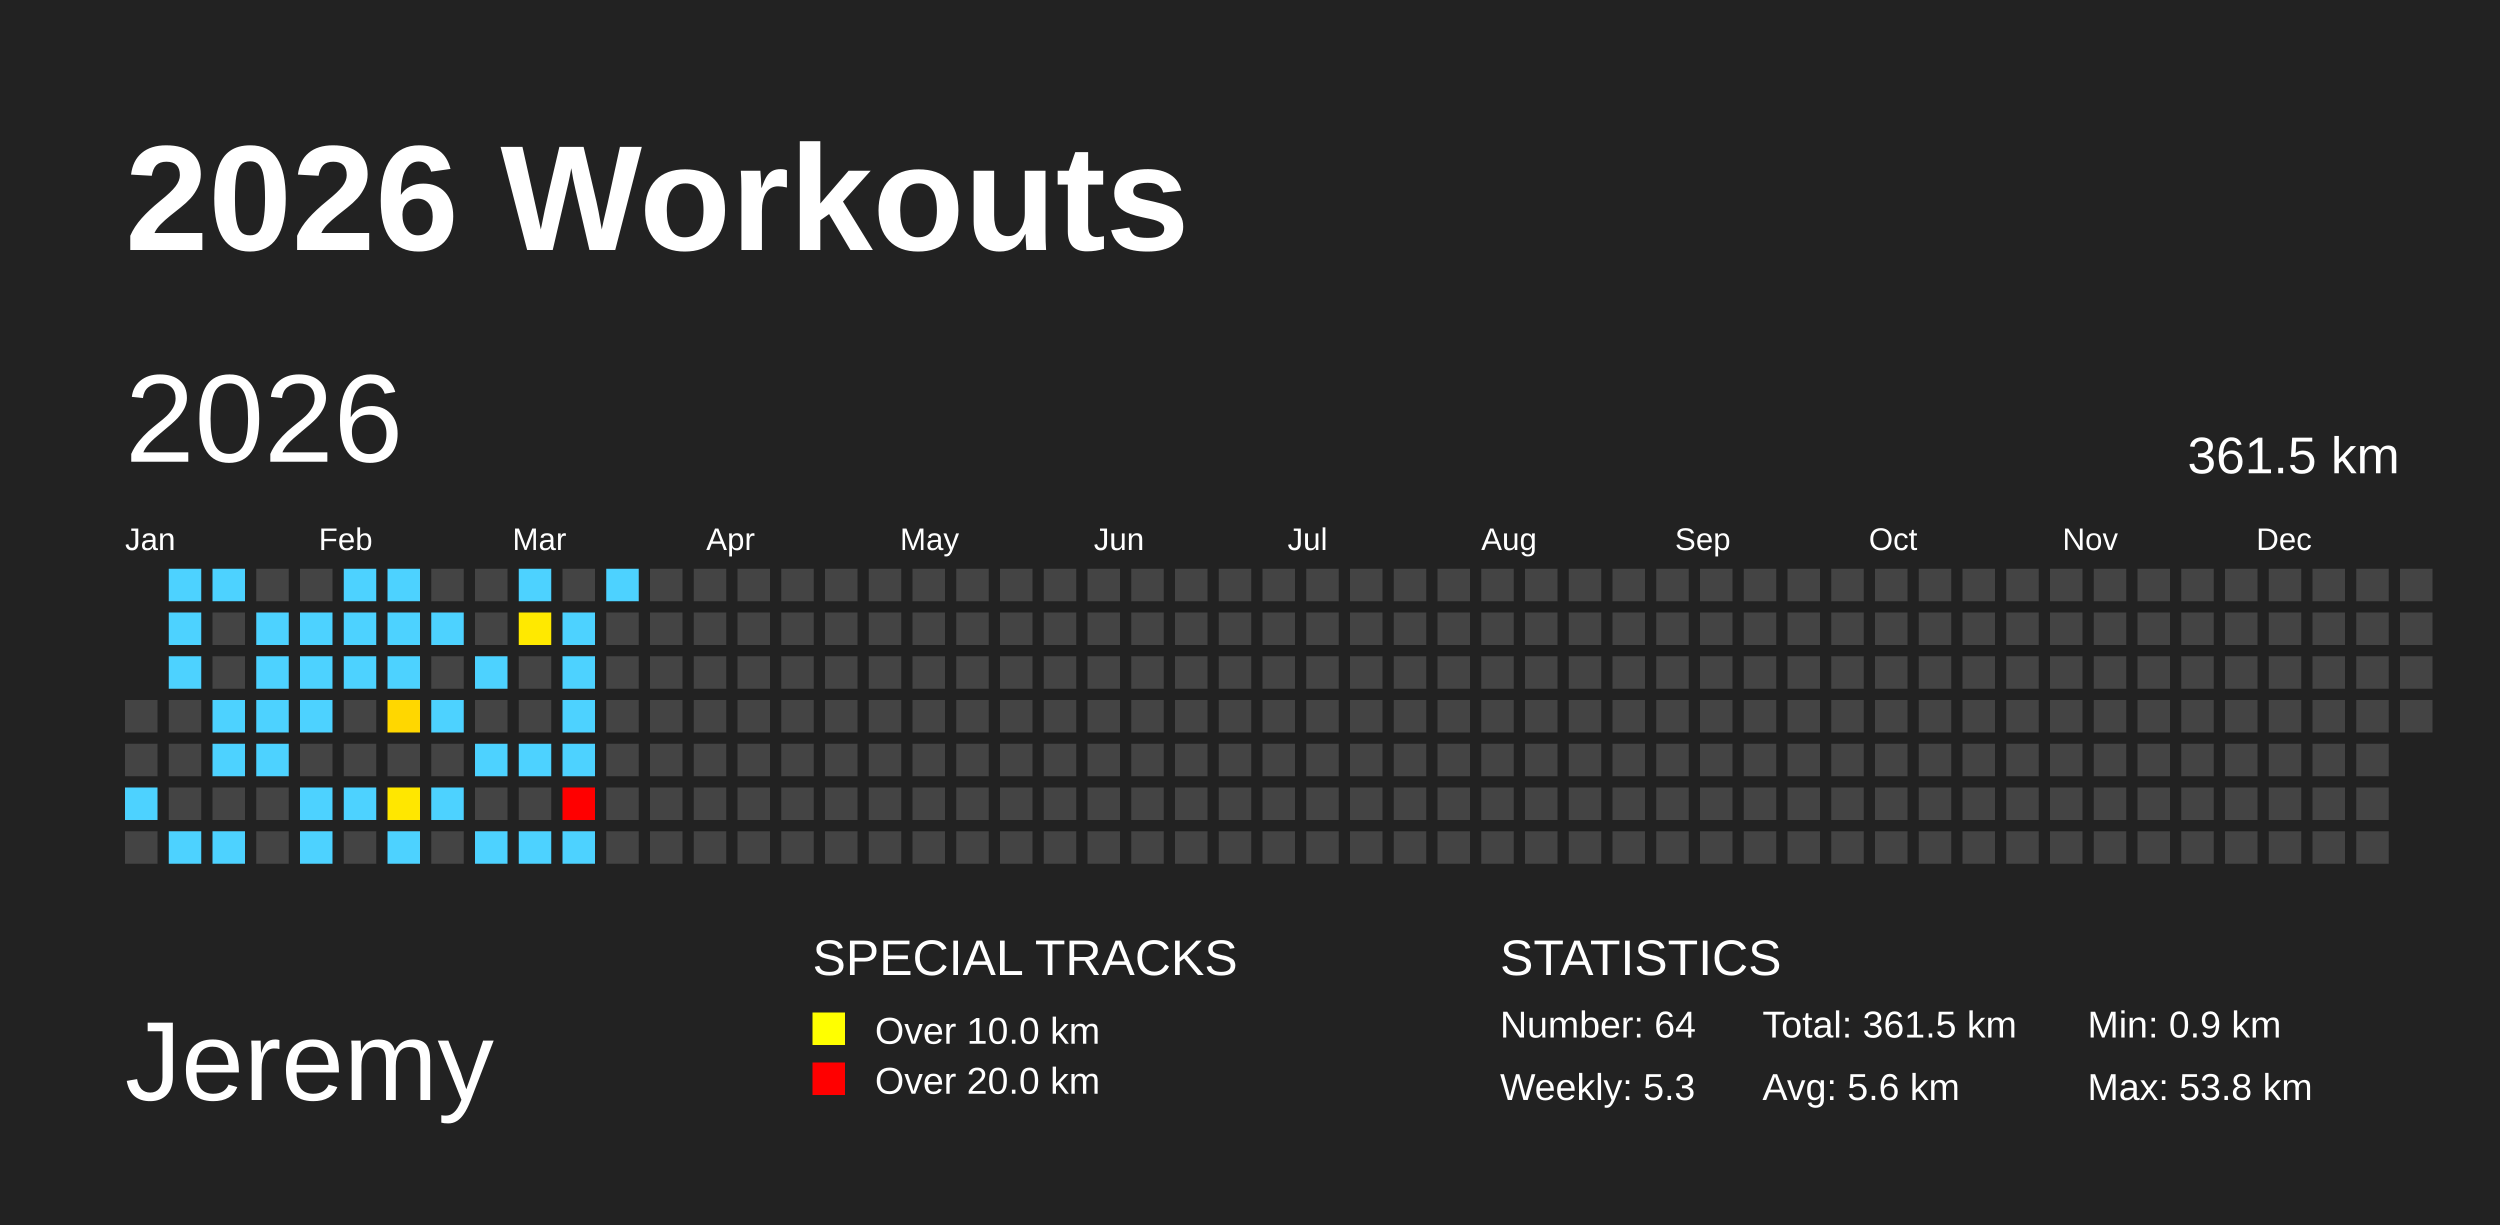
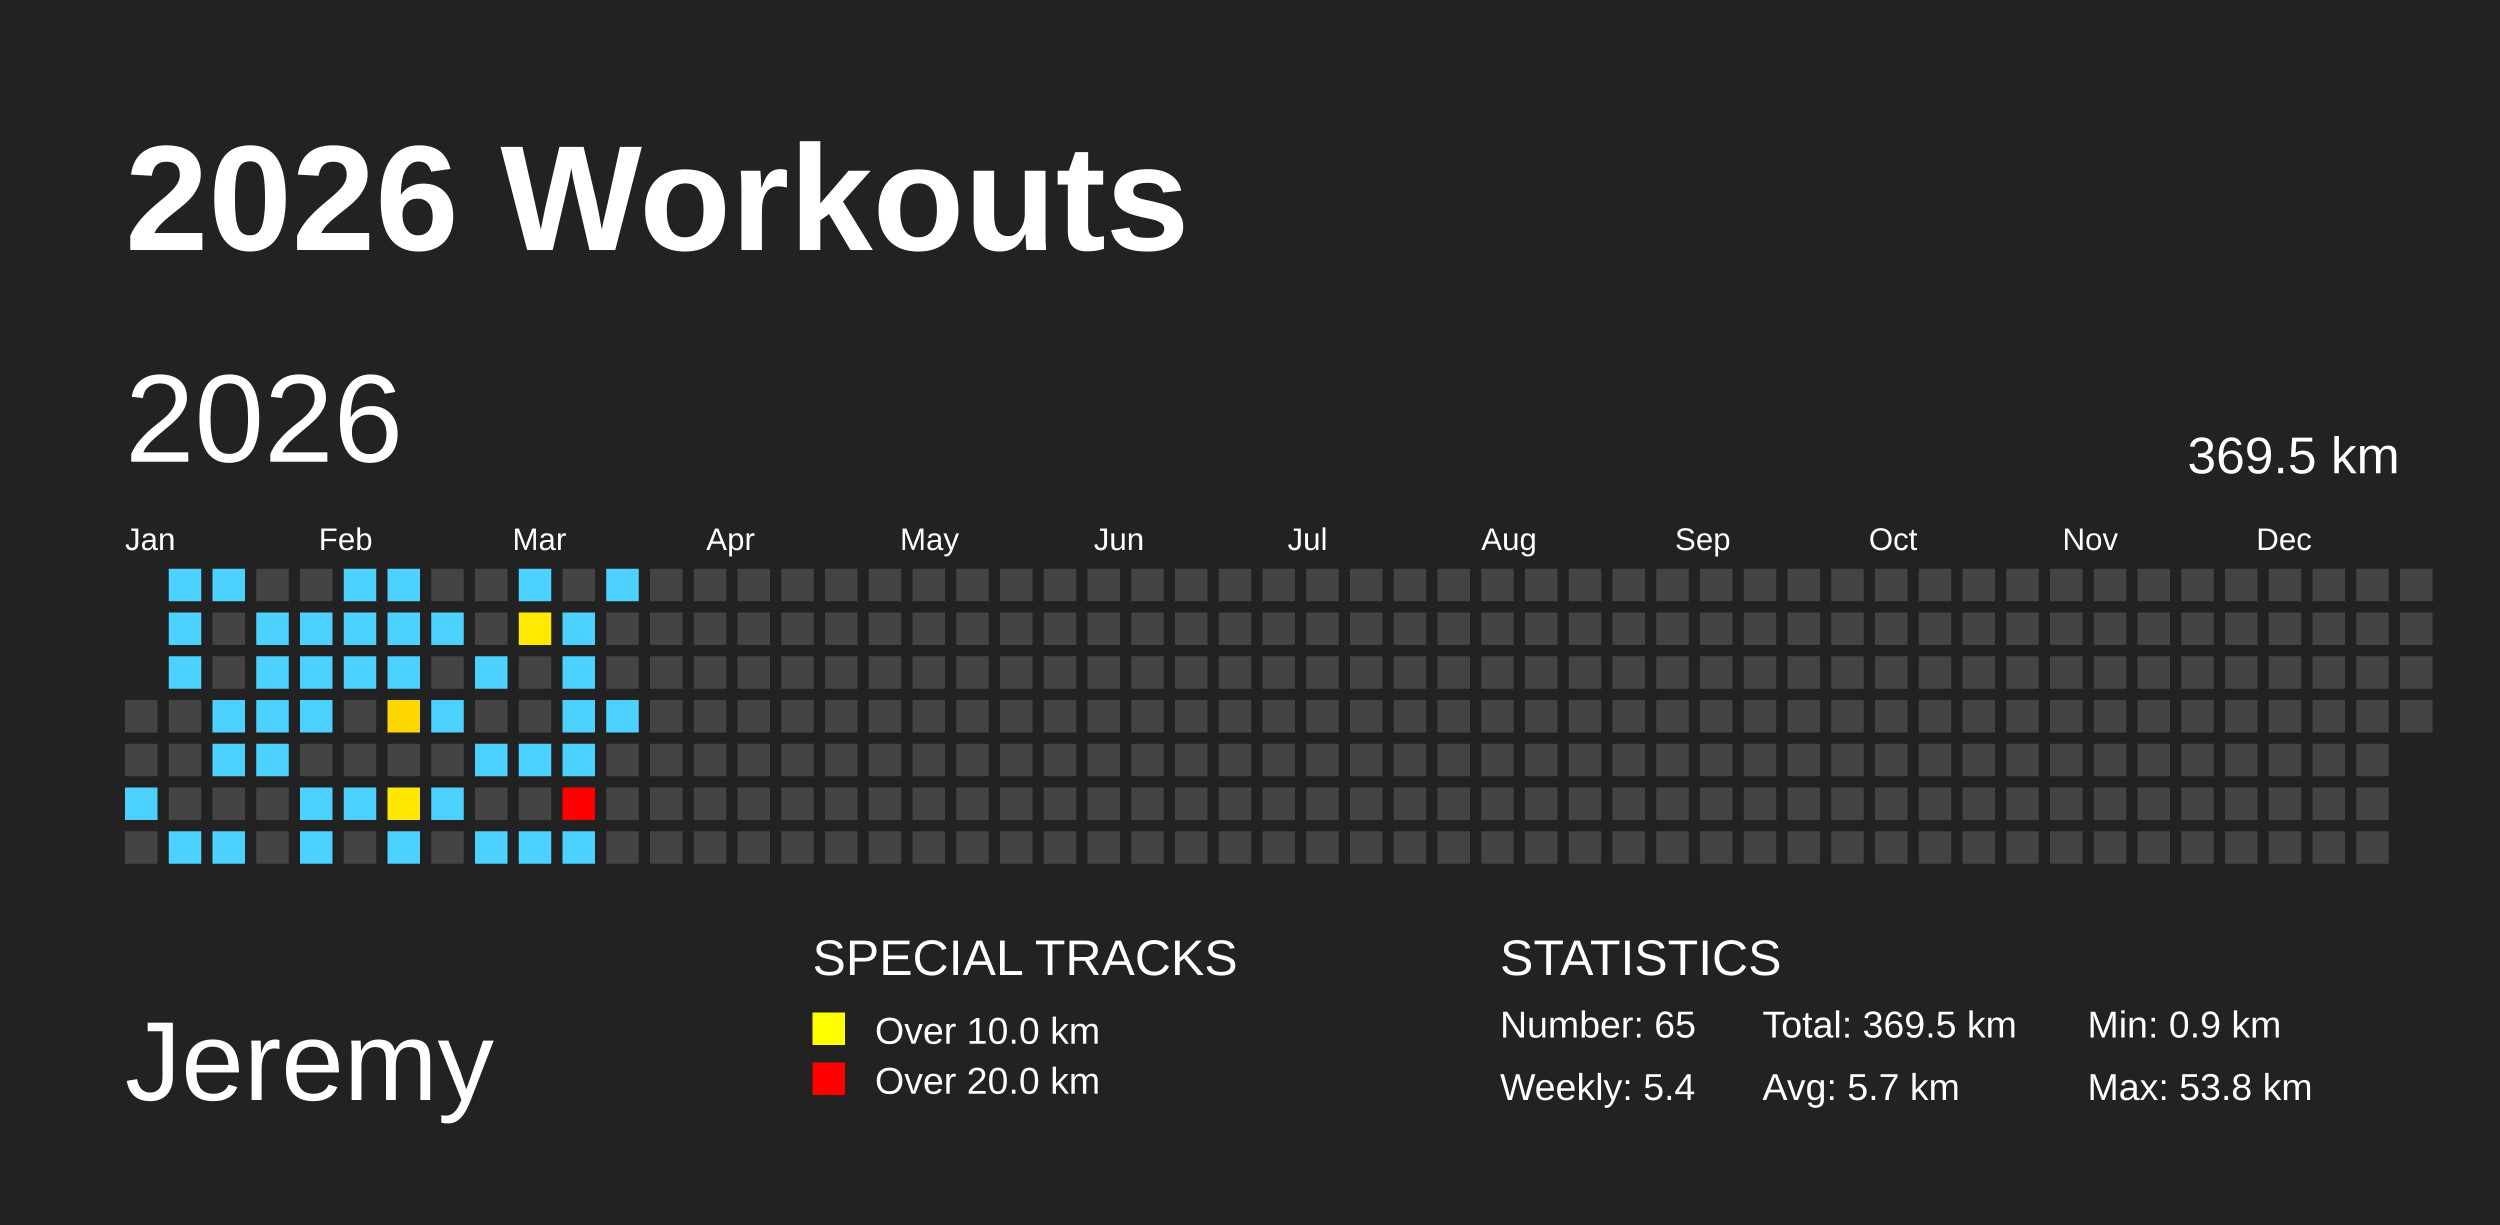
<svg xmlns="http://www.w3.org/2000/svg" baseProfile="full" height="98mm" version="1.1" viewBox="0,0,200,98" width="200mm">
  <defs />
  <rect fill="#222222" height="98" width="200" x="0" y="0" />
  <text fill="#FFFFFF" style="font-size:12px; font-family:Arial; font-weight:bold;" x="10" y="20">2026 Workouts</text>
  <text fill="#FFFFFF" style="font-size:9px; font-family:Arial" x="10" y="88">Jeremy</text>
  <text fill="#FFFFFF" style="font-size:4px; font-family:Arial" x="65" y="78">SPECIAL TRACKS</text>
  <rect fill="yellow" height="2.6" width="2.6" x="65" y="81" />
  <text fill="#FFFFFF" style="font-size:3px; font-family:Arial" x="70" y="83.5">Over 10.0 km</text>
  <rect fill="red" height="2.6" width="2.6" x="65" y="85" />
  <text fill="#FFFFFF" style="font-size:3px; font-family:Arial" x="70" y="87.5">Over 20.0 km</text>
  <text fill="#FFFFFF" style="font-size:4px; font-family:Arial" x="120" y="78">STATISTICS</text>
-   <text fill="#FFFFFF" style="font-size:3px; font-family:Arial" x="120" y="83">Number: 64</text>
-   <text fill="#FFFFFF" style="font-size:3px; font-family:Arial" x="120" y="88">Weekly: 5.3</text>
-   <text fill="#FFFFFF" style="font-size:3px; font-family:Arial" x="141" y="83">Total: 361.5 km</text>
-   <text fill="#FFFFFF" style="font-size:3px; font-family:Arial" x="141" y="88">Avg: 5.6 km</text>
+   <text fill="#FFFFFF" style="font-size:3px; font-family:Arial" x="120" y="83">Number: 65</text>
+   <text fill="#FFFFFF" style="font-size:3px; font-family:Arial" x="120" y="88">Weekly: 5.4</text>
+   <text fill="#FFFFFF" style="font-size:3px; font-family:Arial" x="141" y="83">Total: 369.5 km</text>
+   <text fill="#FFFFFF" style="font-size:3px; font-family:Arial" x="141" y="88">Avg: 5.7 km</text>
  <text fill="#FFFFFF" style="font-size:3px; font-family:Arial" x="167" y="83">Min: 0.9 km</text>
  <text fill="#FFFFFF" style="font-size:3px; font-family:Arial" x="167" y="88">Max: 53.8 km</text>
  <text dominant-baseline="hanging" fill="#FFFFFF" style="font-size:10.0px; font-family:Arial;" x="10" y="30">2026</text>
-   <text dominant-baseline="hanging" fill="#FFFFFF" style="font-size:4.125px; font-family:Arial;" x="175" y="35">361.5 km</text>
+   <text dominant-baseline="hanging" fill="#FFFFFF" style="font-size:4.125px; font-family:Arial;" x="175" y="35">369.5 km</text>
  <text fill="#FFFFFF" style="font-size:2.5px; font-family:Arial" x="10.0" y="44">Jan</text>
  <text fill="#FFFFFF" style="font-size:2.5px; font-family:Arial" x="25.5" y="44">Feb</text>
  <text fill="#FFFFFF" style="font-size:2.5px; font-family:Arial" x="41.0" y="44">Mar</text>
  <text fill="#FFFFFF" style="font-size:2.5px; font-family:Arial" x="56.5" y="44">Apr</text>
  <text fill="#FFFFFF" style="font-size:2.5px; font-family:Arial" x="72.0" y="44">May</text>
  <text fill="#FFFFFF" style="font-size:2.5px; font-family:Arial" x="87.5" y="44">Jun</text>
  <text fill="#FFFFFF" style="font-size:2.5px; font-family:Arial" x="103.0" y="44">Jul</text>
  <text fill="#FFFFFF" style="font-size:2.5px; font-family:Arial" x="118.5" y="44">Aug</text>
  <text fill="#FFFFFF" style="font-size:2.5px; font-family:Arial" x="134.0" y="44">Sep</text>
  <text fill="#FFFFFF" style="font-size:2.5px; font-family:Arial" x="149.5" y="44">Oct</text>
  <text fill="#FFFFFF" style="font-size:2.5px; font-family:Arial" x="165.0" y="44">Nov</text>
  <text fill="#FFFFFF" style="font-size:2.5px; font-family:Arial" x="180.5" y="44">Dec</text>
  <rect fill="#444444" height="2.6" width="2.6" x="10.0" y="56.0" />
  <rect fill="#444444" height="2.6" width="2.6" x="10.0" y="59.5" />
  <rect fill="#4dd2ff" height="2.6" width="2.6" x="10.0" y="63.0" />
  <rect fill="#444444" height="2.6" width="2.6" x="10.0" y="66.5" />
  <rect fill="#4dd2ff" height="2.6" width="2.6" x="13.5" y="45.5" />
  <rect fill="#4dd2ff" height="2.6" width="2.6" x="13.5" y="49.0" />
  <rect fill="#4dd2ff" height="2.6" width="2.6" x="13.5" y="52.5" />
  <rect fill="#444444" height="2.6" width="2.6" x="13.5" y="56.0" />
  <rect fill="#444444" height="2.6" width="2.6" x="13.5" y="59.5" />
  <rect fill="#444444" height="2.6" width="2.6" x="13.5" y="63.0" />
  <rect fill="#4dd2ff" height="2.6" width="2.6" x="13.5" y="66.5" />
  <rect fill="#4dd2ff" height="2.6" width="2.6" x="17.0" y="45.5" />
  <rect fill="#444444" height="2.6" width="2.6" x="17.0" y="49.0" />
  <rect fill="#444444" height="2.6" width="2.6" x="17.0" y="52.5" />
  <rect fill="#4dd2ff" height="2.6" width="2.6" x="17.0" y="56.0" />
  <rect fill="#4dd2ff" height="2.6" width="2.6" x="17.0" y="59.5" />
  <rect fill="#444444" height="2.6" width="2.6" x="17.0" y="63.0" />
  <rect fill="#4dd2ff" height="2.6" width="2.6" x="17.0" y="66.5" />
  <rect fill="#444444" height="2.6" width="2.6" x="20.5" y="45.5" />
  <rect fill="#4dd2ff" height="2.6" width="2.6" x="20.5" y="49.0" />
  <rect fill="#4dd2ff" height="2.6" width="2.6" x="20.5" y="52.5" />
  <rect fill="#4dd2ff" height="2.6" width="2.6" x="20.5" y="56.0" />
  <rect fill="#4dd2ff" height="2.6" width="2.6" x="20.5" y="59.5" />
  <rect fill="#444444" height="2.6" width="2.6" x="20.5" y="63.0" />
  <rect fill="#444444" height="2.6" width="2.6" x="20.5" y="66.5" />
  <rect fill="#444444" height="2.6" width="2.6" x="24.0" y="45.5" />
  <rect fill="#4dd2ff" height="2.6" width="2.6" x="24.0" y="49.0" />
  <rect fill="#4dd2ff" height="2.6" width="2.6" x="24.0" y="52.5" />
  <rect fill="#4dd2ff" height="2.6" width="2.6" x="24.0" y="56.0" />
  <rect fill="#444444" height="2.6" width="2.6" x="24.0" y="59.5" />
  <rect fill="#4dd2ff" height="2.6" width="2.6" x="24.0" y="63.0" />
  <rect fill="#4dd2ff" height="2.6" width="2.6" x="24.0" y="66.5" />
  <rect fill="#4dd2ff" height="2.6" width="2.6" x="27.5" y="45.5" />
  <rect fill="#4dd2ff" height="2.6" width="2.6" x="27.5" y="49.0" />
  <rect fill="#4dd2ff" height="2.6" width="2.6" x="27.5" y="52.5" />
  <rect fill="#444444" height="2.6" width="2.6" x="27.5" y="56.0" />
  <rect fill="#444444" height="2.6" width="2.6" x="27.5" y="59.5" />
  <rect fill="#4dd2ff" height="2.6" width="2.6" x="27.5" y="63.0" />
  <rect fill="#444444" height="2.6" width="2.6" x="27.5" y="66.5" />
  <rect fill="#4dd2ff" height="2.6" width="2.6" x="31.0" y="45.5" />
  <rect fill="#4dd2ff" height="2.6" width="2.6" x="31.0" y="49.0" />
  <rect fill="#4dd2ff" height="2.6" width="2.6" x="31.0" y="52.5" />
  <rect fill="#ffd700" height="2.6" width="2.6" x="31.0" y="56.0" />
  <rect fill="#444444" height="2.6" width="2.6" x="31.0" y="59.5" />
  <rect fill="#ffe700" height="2.6" width="2.6" x="31.0" y="63.0" />
  <rect fill="#4dd2ff" height="2.6" width="2.6" x="31.0" y="66.5" />
  <rect fill="#444444" height="2.6" width="2.6" x="34.5" y="45.5" />
  <rect fill="#4dd2ff" height="2.6" width="2.6" x="34.5" y="49.0" />
  <rect fill="#444444" height="2.6" width="2.6" x="34.5" y="52.5" />
  <rect fill="#4dd2ff" height="2.6" width="2.6" x="34.5" y="56.0" />
  <rect fill="#444444" height="2.6" width="2.6" x="34.5" y="59.5" />
  <rect fill="#4dd2ff" height="2.6" width="2.6" x="34.5" y="63.0" />
  <rect fill="#444444" height="2.6" width="2.6" x="34.5" y="66.5" />
  <rect fill="#444444" height="2.6" width="2.6" x="38.0" y="45.5" />
  <rect fill="#444444" height="2.6" width="2.6" x="38.0" y="49.0" />
  <rect fill="#4dd2ff" height="2.6" width="2.6" x="38.0" y="52.5" />
  <rect fill="#444444" height="2.6" width="2.6" x="38.0" y="56.0" />
  <rect fill="#4dd2ff" height="2.6" width="2.6" x="38.0" y="59.5" />
  <rect fill="#444444" height="2.6" width="2.6" x="38.0" y="63.0" />
  <rect fill="#4dd2ff" height="2.6" width="2.6" x="38.0" y="66.5" />
  <rect fill="#4dd2ff" height="2.6" width="2.6" x="41.5" y="45.5" />
  <rect fill="#ffe900" height="2.6" width="2.6" x="41.5" y="49.0" />
  <rect fill="#444444" height="2.6" width="2.6" x="41.5" y="52.5" />
  <rect fill="#444444" height="2.6" width="2.6" x="41.5" y="56.0" />
  <rect fill="#4dd2ff" height="2.6" width="2.6" x="41.5" y="59.5" />
  <rect fill="#444444" height="2.6" width="2.6" x="41.5" y="63.0" />
  <rect fill="#4dd2ff" height="2.6" width="2.6" x="41.5" y="66.5" />
  <rect fill="#444444" height="2.6" width="2.6" x="45.0" y="45.5" />
  <rect fill="#4dd2ff" height="2.6" width="2.6" x="45.0" y="49.0" />
  <rect fill="#4dd2ff" height="2.6" width="2.6" x="45.0" y="52.5" />
  <rect fill="#4dd2ff" height="2.6" width="2.6" x="45.0" y="56.0" />
  <rect fill="#4dd2ff" height="2.6" width="2.6" x="45.0" y="59.5" />
  <rect fill="red" height="2.6" width="2.6" x="45.0" y="63.0" />
  <rect fill="#4dd2ff" height="2.6" width="2.6" x="45.0" y="66.5" />
  <rect fill="#4dd2ff" height="2.6" width="2.6" x="48.5" y="45.5" />
  <rect fill="#444444" height="2.6" width="2.6" x="48.5" y="49.0" />
  <rect fill="#444444" height="2.6" width="2.6" x="48.5" y="52.5" />
-   <rect fill="#444444" height="2.6" width="2.6" x="48.5" y="56.0" />
+   <rect fill="#4dd2ff" height="2.6" width="2.6" x="48.5" y="56.0" />
  <rect fill="#444444" height="2.6" width="2.6" x="48.5" y="59.5" />
  <rect fill="#444444" height="2.6" width="2.6" x="48.5" y="63.0" />
  <rect fill="#444444" height="2.6" width="2.6" x="48.5" y="66.5" />
  <rect fill="#444444" height="2.6" width="2.6" x="52.0" y="45.5" />
  <rect fill="#444444" height="2.6" width="2.6" x="52.0" y="49.0" />
  <rect fill="#444444" height="2.6" width="2.6" x="52.0" y="52.5" />
  <rect fill="#444444" height="2.6" width="2.6" x="52.0" y="56.0" />
  <rect fill="#444444" height="2.6" width="2.6" x="52.0" y="59.5" />
  <rect fill="#444444" height="2.6" width="2.6" x="52.0" y="63.0" />
  <rect fill="#444444" height="2.6" width="2.6" x="52.0" y="66.5" />
  <rect fill="#444444" height="2.6" width="2.6" x="55.5" y="45.5" />
  <rect fill="#444444" height="2.6" width="2.6" x="55.5" y="49.0" />
  <rect fill="#444444" height="2.6" width="2.6" x="55.5" y="52.5" />
  <rect fill="#444444" height="2.6" width="2.6" x="55.5" y="56.0" />
  <rect fill="#444444" height="2.6" width="2.6" x="55.5" y="59.5" />
  <rect fill="#444444" height="2.6" width="2.6" x="55.5" y="63.0" />
  <rect fill="#444444" height="2.6" width="2.6" x="55.5" y="66.5" />
  <rect fill="#444444" height="2.6" width="2.6" x="59.0" y="45.5" />
  <rect fill="#444444" height="2.6" width="2.6" x="59.0" y="49.0" />
  <rect fill="#444444" height="2.6" width="2.6" x="59.0" y="52.5" />
  <rect fill="#444444" height="2.6" width="2.6" x="59.0" y="56.0" />
  <rect fill="#444444" height="2.6" width="2.6" x="59.0" y="59.5" />
  <rect fill="#444444" height="2.6" width="2.6" x="59.0" y="63.0" />
  <rect fill="#444444" height="2.6" width="2.6" x="59.0" y="66.5" />
  <rect fill="#444444" height="2.6" width="2.6" x="62.5" y="45.5" />
  <rect fill="#444444" height="2.6" width="2.6" x="62.5" y="49.0" />
  <rect fill="#444444" height="2.6" width="2.6" x="62.5" y="52.5" />
  <rect fill="#444444" height="2.6" width="2.6" x="62.5" y="56.0" />
  <rect fill="#444444" height="2.6" width="2.6" x="62.5" y="59.5" />
  <rect fill="#444444" height="2.6" width="2.6" x="62.5" y="63.0" />
  <rect fill="#444444" height="2.6" width="2.6" x="62.5" y="66.5" />
  <rect fill="#444444" height="2.6" width="2.6" x="66.0" y="45.5" />
  <rect fill="#444444" height="2.6" width="2.6" x="66.0" y="49.0" />
  <rect fill="#444444" height="2.6" width="2.6" x="66.0" y="52.5" />
  <rect fill="#444444" height="2.6" width="2.6" x="66.0" y="56.0" />
  <rect fill="#444444" height="2.6" width="2.6" x="66.0" y="59.5" />
  <rect fill="#444444" height="2.6" width="2.6" x="66.0" y="63.0" />
  <rect fill="#444444" height="2.6" width="2.6" x="66.0" y="66.5" />
  <rect fill="#444444" height="2.6" width="2.6" x="69.5" y="45.5" />
  <rect fill="#444444" height="2.6" width="2.6" x="69.5" y="49.0" />
  <rect fill="#444444" height="2.6" width="2.6" x="69.5" y="52.5" />
  <rect fill="#444444" height="2.6" width="2.6" x="69.5" y="56.0" />
  <rect fill="#444444" height="2.6" width="2.6" x="69.5" y="59.5" />
  <rect fill="#444444" height="2.6" width="2.6" x="69.5" y="63.0" />
  <rect fill="#444444" height="2.6" width="2.6" x="69.5" y="66.5" />
  <rect fill="#444444" height="2.6" width="2.6" x="73.0" y="45.5" />
  <rect fill="#444444" height="2.6" width="2.6" x="73.0" y="49.0" />
  <rect fill="#444444" height="2.6" width="2.6" x="73.0" y="52.5" />
  <rect fill="#444444" height="2.6" width="2.6" x="73.0" y="56.0" />
  <rect fill="#444444" height="2.6" width="2.6" x="73.0" y="59.5" />
  <rect fill="#444444" height="2.6" width="2.6" x="73.0" y="63.0" />
  <rect fill="#444444" height="2.6" width="2.6" x="73.0" y="66.5" />
  <rect fill="#444444" height="2.6" width="2.6" x="76.5" y="45.5" />
  <rect fill="#444444" height="2.6" width="2.6" x="76.5" y="49.0" />
  <rect fill="#444444" height="2.6" width="2.6" x="76.5" y="52.5" />
  <rect fill="#444444" height="2.6" width="2.6" x="76.5" y="56.0" />
  <rect fill="#444444" height="2.6" width="2.6" x="76.5" y="59.5" />
  <rect fill="#444444" height="2.6" width="2.6" x="76.5" y="63.0" />
  <rect fill="#444444" height="2.6" width="2.6" x="76.5" y="66.5" />
  <rect fill="#444444" height="2.6" width="2.6" x="80.0" y="45.5" />
  <rect fill="#444444" height="2.6" width="2.6" x="80.0" y="49.0" />
  <rect fill="#444444" height="2.6" width="2.6" x="80.0" y="52.5" />
  <rect fill="#444444" height="2.6" width="2.6" x="80.0" y="56.0" />
  <rect fill="#444444" height="2.6" width="2.6" x="80.0" y="59.5" />
  <rect fill="#444444" height="2.6" width="2.6" x="80.0" y="63.0" />
  <rect fill="#444444" height="2.6" width="2.6" x="80.0" y="66.5" />
  <rect fill="#444444" height="2.6" width="2.6" x="83.5" y="45.5" />
  <rect fill="#444444" height="2.6" width="2.6" x="83.5" y="49.0" />
  <rect fill="#444444" height="2.6" width="2.6" x="83.5" y="52.5" />
  <rect fill="#444444" height="2.6" width="2.6" x="83.5" y="56.0" />
  <rect fill="#444444" height="2.6" width="2.6" x="83.5" y="59.5" />
  <rect fill="#444444" height="2.6" width="2.6" x="83.5" y="63.0" />
  <rect fill="#444444" height="2.6" width="2.6" x="83.5" y="66.5" />
  <rect fill="#444444" height="2.6" width="2.6" x="87.0" y="45.5" />
  <rect fill="#444444" height="2.6" width="2.6" x="87.0" y="49.0" />
  <rect fill="#444444" height="2.6" width="2.6" x="87.0" y="52.5" />
  <rect fill="#444444" height="2.6" width="2.6" x="87.0" y="56.0" />
  <rect fill="#444444" height="2.6" width="2.6" x="87.0" y="59.5" />
  <rect fill="#444444" height="2.6" width="2.6" x="87.0" y="63.0" />
  <rect fill="#444444" height="2.6" width="2.6" x="87.0" y="66.5" />
  <rect fill="#444444" height="2.6" width="2.6" x="90.5" y="45.5" />
  <rect fill="#444444" height="2.6" width="2.6" x="90.5" y="49.0" />
  <rect fill="#444444" height="2.6" width="2.6" x="90.5" y="52.5" />
  <rect fill="#444444" height="2.6" width="2.6" x="90.5" y="56.0" />
  <rect fill="#444444" height="2.6" width="2.6" x="90.5" y="59.5" />
  <rect fill="#444444" height="2.6" width="2.6" x="90.5" y="63.0" />
  <rect fill="#444444" height="2.6" width="2.6" x="90.5" y="66.5" />
  <rect fill="#444444" height="2.6" width="2.6" x="94.0" y="45.5" />
  <rect fill="#444444" height="2.6" width="2.6" x="94.0" y="49.0" />
  <rect fill="#444444" height="2.6" width="2.6" x="94.0" y="52.5" />
  <rect fill="#444444" height="2.6" width="2.6" x="94.0" y="56.0" />
  <rect fill="#444444" height="2.6" width="2.6" x="94.0" y="59.5" />
  <rect fill="#444444" height="2.6" width="2.6" x="94.0" y="63.0" />
  <rect fill="#444444" height="2.6" width="2.6" x="94.0" y="66.5" />
  <rect fill="#444444" height="2.6" width="2.6" x="97.5" y="45.5" />
  <rect fill="#444444" height="2.6" width="2.6" x="97.5" y="49.0" />
  <rect fill="#444444" height="2.6" width="2.6" x="97.5" y="52.5" />
  <rect fill="#444444" height="2.6" width="2.6" x="97.5" y="56.0" />
  <rect fill="#444444" height="2.6" width="2.6" x="97.5" y="59.5" />
  <rect fill="#444444" height="2.6" width="2.6" x="97.5" y="63.0" />
  <rect fill="#444444" height="2.6" width="2.6" x="97.5" y="66.5" />
  <rect fill="#444444" height="2.6" width="2.6" x="101.0" y="45.5" />
  <rect fill="#444444" height="2.6" width="2.6" x="101.0" y="49.0" />
  <rect fill="#444444" height="2.6" width="2.6" x="101.0" y="52.5" />
  <rect fill="#444444" height="2.6" width="2.6" x="101.0" y="56.0" />
  <rect fill="#444444" height="2.6" width="2.6" x="101.0" y="59.5" />
  <rect fill="#444444" height="2.6" width="2.6" x="101.0" y="63.0" />
  <rect fill="#444444" height="2.6" width="2.6" x="101.0" y="66.5" />
  <rect fill="#444444" height="2.6" width="2.6" x="104.5" y="45.5" />
  <rect fill="#444444" height="2.6" width="2.6" x="104.5" y="49.0" />
  <rect fill="#444444" height="2.6" width="2.6" x="104.5" y="52.5" />
  <rect fill="#444444" height="2.6" width="2.6" x="104.5" y="56.0" />
  <rect fill="#444444" height="2.6" width="2.6" x="104.5" y="59.5" />
  <rect fill="#444444" height="2.6" width="2.6" x="104.5" y="63.0" />
  <rect fill="#444444" height="2.6" width="2.6" x="104.5" y="66.5" />
  <rect fill="#444444" height="2.6" width="2.6" x="108.0" y="45.5" />
  <rect fill="#444444" height="2.6" width="2.6" x="108.0" y="49.0" />
  <rect fill="#444444" height="2.6" width="2.6" x="108.0" y="52.5" />
  <rect fill="#444444" height="2.6" width="2.6" x="108.0" y="56.0" />
  <rect fill="#444444" height="2.6" width="2.6" x="108.0" y="59.5" />
  <rect fill="#444444" height="2.6" width="2.6" x="108.0" y="63.0" />
  <rect fill="#444444" height="2.6" width="2.6" x="108.0" y="66.5" />
  <rect fill="#444444" height="2.6" width="2.6" x="111.5" y="45.5" />
  <rect fill="#444444" height="2.6" width="2.6" x="111.5" y="49.0" />
  <rect fill="#444444" height="2.6" width="2.6" x="111.5" y="52.5" />
  <rect fill="#444444" height="2.6" width="2.6" x="111.5" y="56.0" />
  <rect fill="#444444" height="2.6" width="2.6" x="111.5" y="59.5" />
  <rect fill="#444444" height="2.6" width="2.6" x="111.5" y="63.0" />
  <rect fill="#444444" height="2.6" width="2.6" x="111.5" y="66.5" />
  <rect fill="#444444" height="2.6" width="2.6" x="115.0" y="45.5" />
  <rect fill="#444444" height="2.6" width="2.6" x="115.0" y="49.0" />
  <rect fill="#444444" height="2.6" width="2.6" x="115.0" y="52.5" />
  <rect fill="#444444" height="2.6" width="2.6" x="115.0" y="56.0" />
  <rect fill="#444444" height="2.6" width="2.6" x="115.0" y="59.5" />
  <rect fill="#444444" height="2.6" width="2.6" x="115.0" y="63.0" />
  <rect fill="#444444" height="2.6" width="2.6" x="115.0" y="66.5" />
  <rect fill="#444444" height="2.6" width="2.6" x="118.5" y="45.5" />
  <rect fill="#444444" height="2.6" width="2.6" x="118.5" y="49.0" />
  <rect fill="#444444" height="2.6" width="2.6" x="118.5" y="52.5" />
  <rect fill="#444444" height="2.6" width="2.6" x="118.5" y="56.0" />
  <rect fill="#444444" height="2.6" width="2.6" x="118.5" y="59.5" />
  <rect fill="#444444" height="2.6" width="2.6" x="118.5" y="63.0" />
  <rect fill="#444444" height="2.6" width="2.6" x="118.5" y="66.5" />
  <rect fill="#444444" height="2.6" width="2.6" x="122.0" y="45.5" />
  <rect fill="#444444" height="2.6" width="2.6" x="122.0" y="49.0" />
  <rect fill="#444444" height="2.6" width="2.6" x="122.0" y="52.5" />
  <rect fill="#444444" height="2.6" width="2.6" x="122.0" y="56.0" />
  <rect fill="#444444" height="2.6" width="2.6" x="122.0" y="59.5" />
  <rect fill="#444444" height="2.6" width="2.6" x="122.0" y="63.0" />
  <rect fill="#444444" height="2.6" width="2.6" x="122.0" y="66.5" />
  <rect fill="#444444" height="2.6" width="2.6" x="125.5" y="45.5" />
  <rect fill="#444444" height="2.6" width="2.6" x="125.5" y="49.0" />
  <rect fill="#444444" height="2.6" width="2.6" x="125.5" y="52.5" />
  <rect fill="#444444" height="2.6" width="2.6" x="125.5" y="56.0" />
  <rect fill="#444444" height="2.6" width="2.6" x="125.5" y="59.5" />
  <rect fill="#444444" height="2.6" width="2.6" x="125.5" y="63.0" />
  <rect fill="#444444" height="2.6" width="2.6" x="125.5" y="66.5" />
  <rect fill="#444444" height="2.6" width="2.6" x="129.0" y="45.5" />
  <rect fill="#444444" height="2.6" width="2.6" x="129.0" y="49.0" />
  <rect fill="#444444" height="2.6" width="2.6" x="129.0" y="52.5" />
  <rect fill="#444444" height="2.6" width="2.6" x="129.0" y="56.0" />
  <rect fill="#444444" height="2.6" width="2.6" x="129.0" y="59.5" />
  <rect fill="#444444" height="2.6" width="2.6" x="129.0" y="63.0" />
  <rect fill="#444444" height="2.6" width="2.6" x="129.0" y="66.5" />
  <rect fill="#444444" height="2.6" width="2.6" x="132.5" y="45.5" />
  <rect fill="#444444" height="2.6" width="2.6" x="132.5" y="49.0" />
  <rect fill="#444444" height="2.6" width="2.6" x="132.5" y="52.5" />
  <rect fill="#444444" height="2.6" width="2.6" x="132.5" y="56.0" />
  <rect fill="#444444" height="2.6" width="2.6" x="132.5" y="59.5" />
  <rect fill="#444444" height="2.6" width="2.6" x="132.5" y="63.0" />
  <rect fill="#444444" height="2.6" width="2.6" x="132.5" y="66.5" />
  <rect fill="#444444" height="2.6" width="2.6" x="136.0" y="45.5" />
  <rect fill="#444444" height="2.6" width="2.6" x="136.0" y="49.0" />
  <rect fill="#444444" height="2.6" width="2.6" x="136.0" y="52.5" />
  <rect fill="#444444" height="2.6" width="2.6" x="136.0" y="56.0" />
  <rect fill="#444444" height="2.6" width="2.6" x="136.0" y="59.5" />
  <rect fill="#444444" height="2.6" width="2.6" x="136.0" y="63.0" />
  <rect fill="#444444" height="2.6" width="2.6" x="136.0" y="66.5" />
  <rect fill="#444444" height="2.6" width="2.6" x="139.5" y="45.5" />
  <rect fill="#444444" height="2.6" width="2.6" x="139.5" y="49.0" />
  <rect fill="#444444" height="2.6" width="2.6" x="139.5" y="52.5" />
  <rect fill="#444444" height="2.6" width="2.6" x="139.5" y="56.0" />
  <rect fill="#444444" height="2.6" width="2.6" x="139.5" y="59.5" />
  <rect fill="#444444" height="2.6" width="2.6" x="139.5" y="63.0" />
  <rect fill="#444444" height="2.6" width="2.6" x="139.5" y="66.5" />
  <rect fill="#444444" height="2.6" width="2.6" x="143.0" y="45.5" />
  <rect fill="#444444" height="2.6" width="2.6" x="143.0" y="49.0" />
  <rect fill="#444444" height="2.6" width="2.6" x="143.0" y="52.5" />
  <rect fill="#444444" height="2.6" width="2.6" x="143.0" y="56.0" />
  <rect fill="#444444" height="2.6" width="2.6" x="143.0" y="59.5" />
  <rect fill="#444444" height="2.6" width="2.6" x="143.0" y="63.0" />
  <rect fill="#444444" height="2.6" width="2.6" x="143.0" y="66.5" />
  <rect fill="#444444" height="2.6" width="2.6" x="146.5" y="45.5" />
  <rect fill="#444444" height="2.6" width="2.6" x="146.5" y="49.0" />
  <rect fill="#444444" height="2.6" width="2.6" x="146.5" y="52.5" />
  <rect fill="#444444" height="2.6" width="2.6" x="146.5" y="56.0" />
  <rect fill="#444444" height="2.6" width="2.6" x="146.5" y="59.5" />
  <rect fill="#444444" height="2.6" width="2.6" x="146.5" y="63.0" />
  <rect fill="#444444" height="2.6" width="2.6" x="146.5" y="66.5" />
  <rect fill="#444444" height="2.6" width="2.6" x="150.0" y="45.5" />
  <rect fill="#444444" height="2.6" width="2.6" x="150.0" y="49.0" />
  <rect fill="#444444" height="2.6" width="2.6" x="150.0" y="52.5" />
  <rect fill="#444444" height="2.6" width="2.6" x="150.0" y="56.0" />
  <rect fill="#444444" height="2.6" width="2.6" x="150.0" y="59.5" />
  <rect fill="#444444" height="2.6" width="2.6" x="150.0" y="63.0" />
  <rect fill="#444444" height="2.6" width="2.6" x="150.0" y="66.5" />
  <rect fill="#444444" height="2.6" width="2.6" x="153.5" y="45.5" />
  <rect fill="#444444" height="2.6" width="2.6" x="153.5" y="49.0" />
  <rect fill="#444444" height="2.6" width="2.6" x="153.5" y="52.5" />
  <rect fill="#444444" height="2.6" width="2.6" x="153.5" y="56.0" />
  <rect fill="#444444" height="2.6" width="2.6" x="153.5" y="59.5" />
  <rect fill="#444444" height="2.6" width="2.6" x="153.5" y="63.0" />
  <rect fill="#444444" height="2.6" width="2.6" x="153.5" y="66.5" />
  <rect fill="#444444" height="2.6" width="2.6" x="157.0" y="45.5" />
  <rect fill="#444444" height="2.6" width="2.6" x="157.0" y="49.0" />
  <rect fill="#444444" height="2.6" width="2.6" x="157.0" y="52.5" />
  <rect fill="#444444" height="2.6" width="2.6" x="157.0" y="56.0" />
  <rect fill="#444444" height="2.6" width="2.6" x="157.0" y="59.5" />
  <rect fill="#444444" height="2.6" width="2.6" x="157.0" y="63.0" />
  <rect fill="#444444" height="2.6" width="2.6" x="157.0" y="66.5" />
  <rect fill="#444444" height="2.6" width="2.6" x="160.5" y="45.5" />
  <rect fill="#444444" height="2.6" width="2.6" x="160.5" y="49.0" />
  <rect fill="#444444" height="2.6" width="2.6" x="160.5" y="52.5" />
  <rect fill="#444444" height="2.6" width="2.6" x="160.5" y="56.0" />
  <rect fill="#444444" height="2.6" width="2.6" x="160.5" y="59.5" />
  <rect fill="#444444" height="2.6" width="2.6" x="160.5" y="63.0" />
  <rect fill="#444444" height="2.6" width="2.6" x="160.5" y="66.5" />
  <rect fill="#444444" height="2.6" width="2.6" x="164.0" y="45.5" />
  <rect fill="#444444" height="2.6" width="2.6" x="164.0" y="49.0" />
  <rect fill="#444444" height="2.6" width="2.6" x="164.0" y="52.5" />
  <rect fill="#444444" height="2.6" width="2.6" x="164.0" y="56.0" />
  <rect fill="#444444" height="2.6" width="2.6" x="164.0" y="59.5" />
  <rect fill="#444444" height="2.6" width="2.6" x="164.0" y="63.0" />
  <rect fill="#444444" height="2.6" width="2.6" x="164.0" y="66.5" />
  <rect fill="#444444" height="2.6" width="2.6" x="167.5" y="45.5" />
  <rect fill="#444444" height="2.6" width="2.6" x="167.5" y="49.0" />
  <rect fill="#444444" height="2.6" width="2.6" x="167.5" y="52.5" />
  <rect fill="#444444" height="2.6" width="2.6" x="167.5" y="56.0" />
  <rect fill="#444444" height="2.6" width="2.6" x="167.5" y="59.5" />
  <rect fill="#444444" height="2.6" width="2.6" x="167.5" y="63.0" />
  <rect fill="#444444" height="2.6" width="2.6" x="167.5" y="66.5" />
  <rect fill="#444444" height="2.6" width="2.6" x="171.0" y="45.5" />
  <rect fill="#444444" height="2.6" width="2.6" x="171.0" y="49.0" />
  <rect fill="#444444" height="2.6" width="2.6" x="171.0" y="52.5" />
  <rect fill="#444444" height="2.6" width="2.6" x="171.0" y="56.0" />
  <rect fill="#444444" height="2.6" width="2.6" x="171.0" y="59.5" />
  <rect fill="#444444" height="2.6" width="2.6" x="171.0" y="63.0" />
  <rect fill="#444444" height="2.6" width="2.6" x="171.0" y="66.5" />
  <rect fill="#444444" height="2.6" width="2.6" x="174.5" y="45.5" />
  <rect fill="#444444" height="2.6" width="2.6" x="174.5" y="49.0" />
  <rect fill="#444444" height="2.6" width="2.6" x="174.5" y="52.5" />
  <rect fill="#444444" height="2.6" width="2.6" x="174.5" y="56.0" />
  <rect fill="#444444" height="2.6" width="2.6" x="174.5" y="59.5" />
  <rect fill="#444444" height="2.6" width="2.6" x="174.5" y="63.0" />
  <rect fill="#444444" height="2.6" width="2.6" x="174.5" y="66.5" />
  <rect fill="#444444" height="2.6" width="2.6" x="178.0" y="45.5" />
  <rect fill="#444444" height="2.6" width="2.6" x="178.0" y="49.0" />
  <rect fill="#444444" height="2.6" width="2.6" x="178.0" y="52.5" />
  <rect fill="#444444" height="2.6" width="2.6" x="178.0" y="56.0" />
  <rect fill="#444444" height="2.6" width="2.6" x="178.0" y="59.5" />
  <rect fill="#444444" height="2.6" width="2.6" x="178.0" y="63.0" />
  <rect fill="#444444" height="2.6" width="2.6" x="178.0" y="66.5" />
  <rect fill="#444444" height="2.6" width="2.6" x="181.5" y="45.5" />
  <rect fill="#444444" height="2.6" width="2.6" x="181.5" y="49.0" />
  <rect fill="#444444" height="2.6" width="2.6" x="181.5" y="52.5" />
  <rect fill="#444444" height="2.6" width="2.6" x="181.5" y="56.0" />
  <rect fill="#444444" height="2.6" width="2.6" x="181.5" y="59.5" />
  <rect fill="#444444" height="2.6" width="2.6" x="181.5" y="63.0" />
  <rect fill="#444444" height="2.6" width="2.6" x="181.5" y="66.5" />
  <rect fill="#444444" height="2.6" width="2.6" x="185.0" y="45.5" />
  <rect fill="#444444" height="2.6" width="2.6" x="185.0" y="49.0" />
  <rect fill="#444444" height="2.6" width="2.6" x="185.0" y="52.5" />
  <rect fill="#444444" height="2.6" width="2.6" x="185.0" y="56.0" />
  <rect fill="#444444" height="2.6" width="2.6" x="185.0" y="59.5" />
  <rect fill="#444444" height="2.6" width="2.6" x="185.0" y="63.0" />
  <rect fill="#444444" height="2.6" width="2.6" x="185.0" y="66.5" />
  <rect fill="#444444" height="2.6" width="2.6" x="188.5" y="45.5" />
  <rect fill="#444444" height="2.6" width="2.6" x="188.5" y="49.0" />
  <rect fill="#444444" height="2.6" width="2.6" x="188.5" y="52.5" />
  <rect fill="#444444" height="2.6" width="2.6" x="188.5" y="56.0" />
  <rect fill="#444444" height="2.6" width="2.6" x="188.5" y="59.5" />
  <rect fill="#444444" height="2.6" width="2.6" x="188.5" y="63.0" />
  <rect fill="#444444" height="2.6" width="2.6" x="188.5" y="66.5" />
  <rect fill="#444444" height="2.6" width="2.6" x="192.0" y="45.5" />
  <rect fill="#444444" height="2.6" width="2.6" x="192.0" y="49.0" />
  <rect fill="#444444" height="2.6" width="2.6" x="192.0" y="52.5" />
  <rect fill="#444444" height="2.6" width="2.6" x="192.0" y="56.0" />
</svg>
